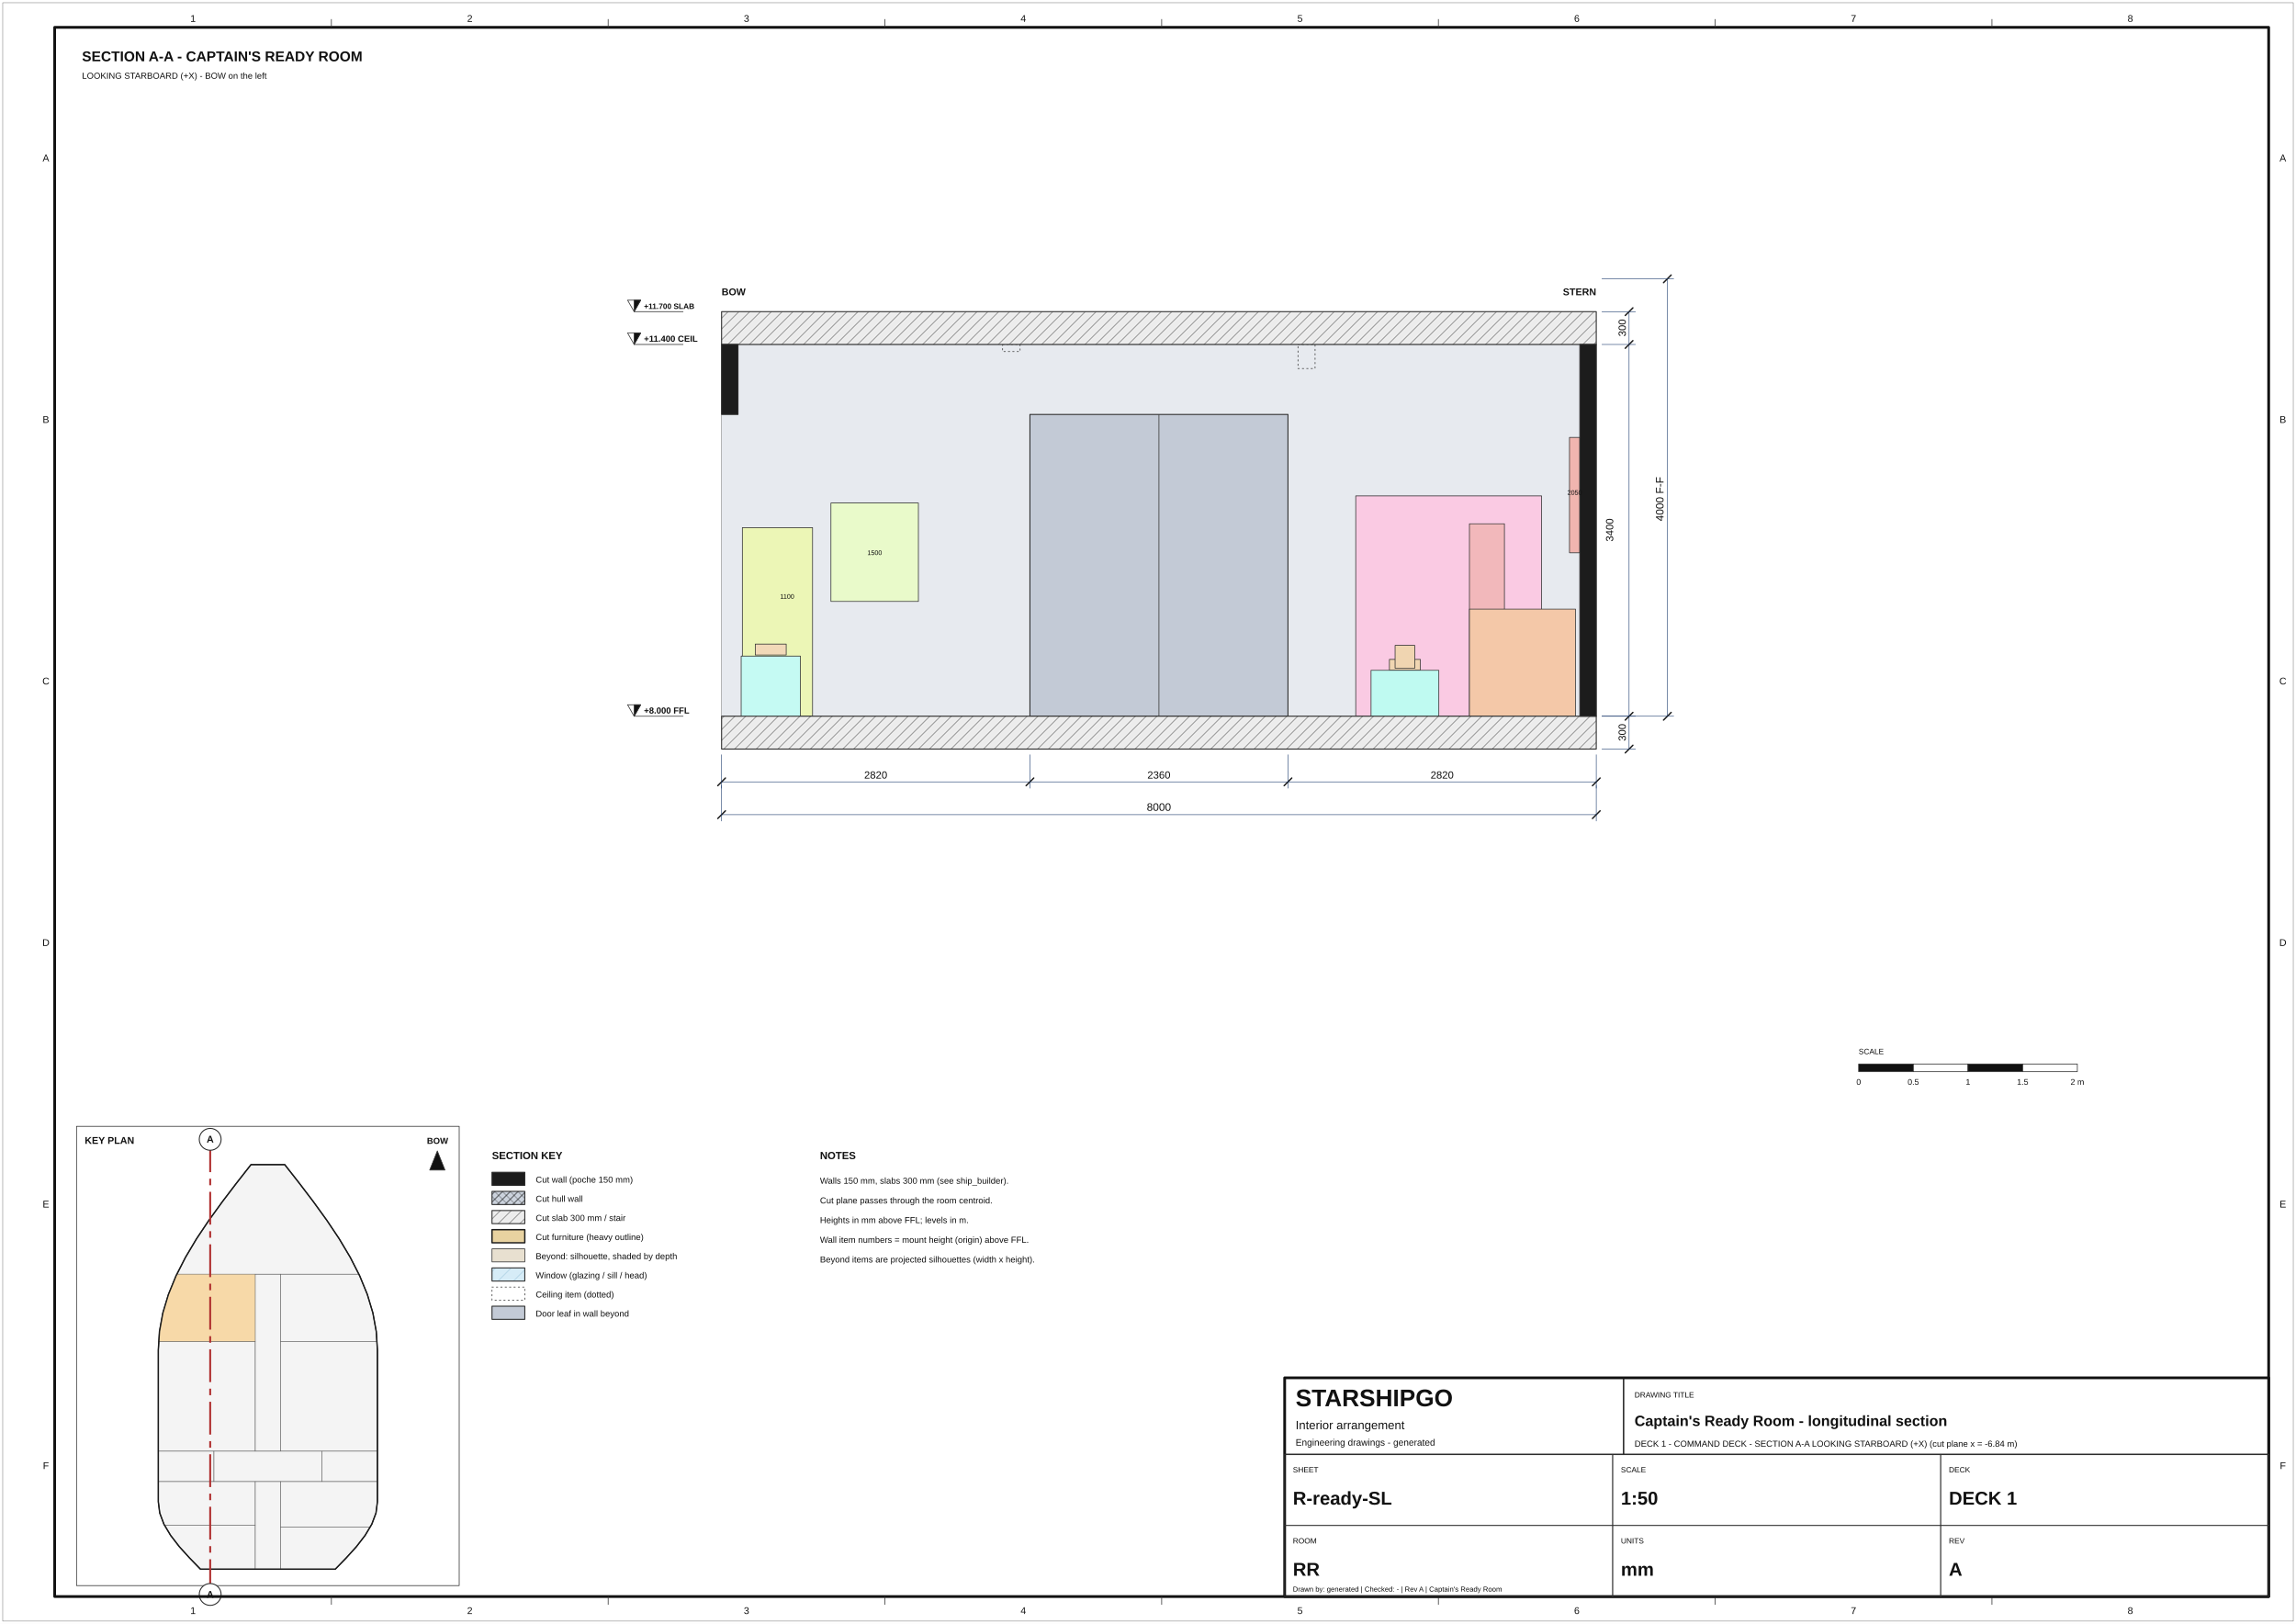
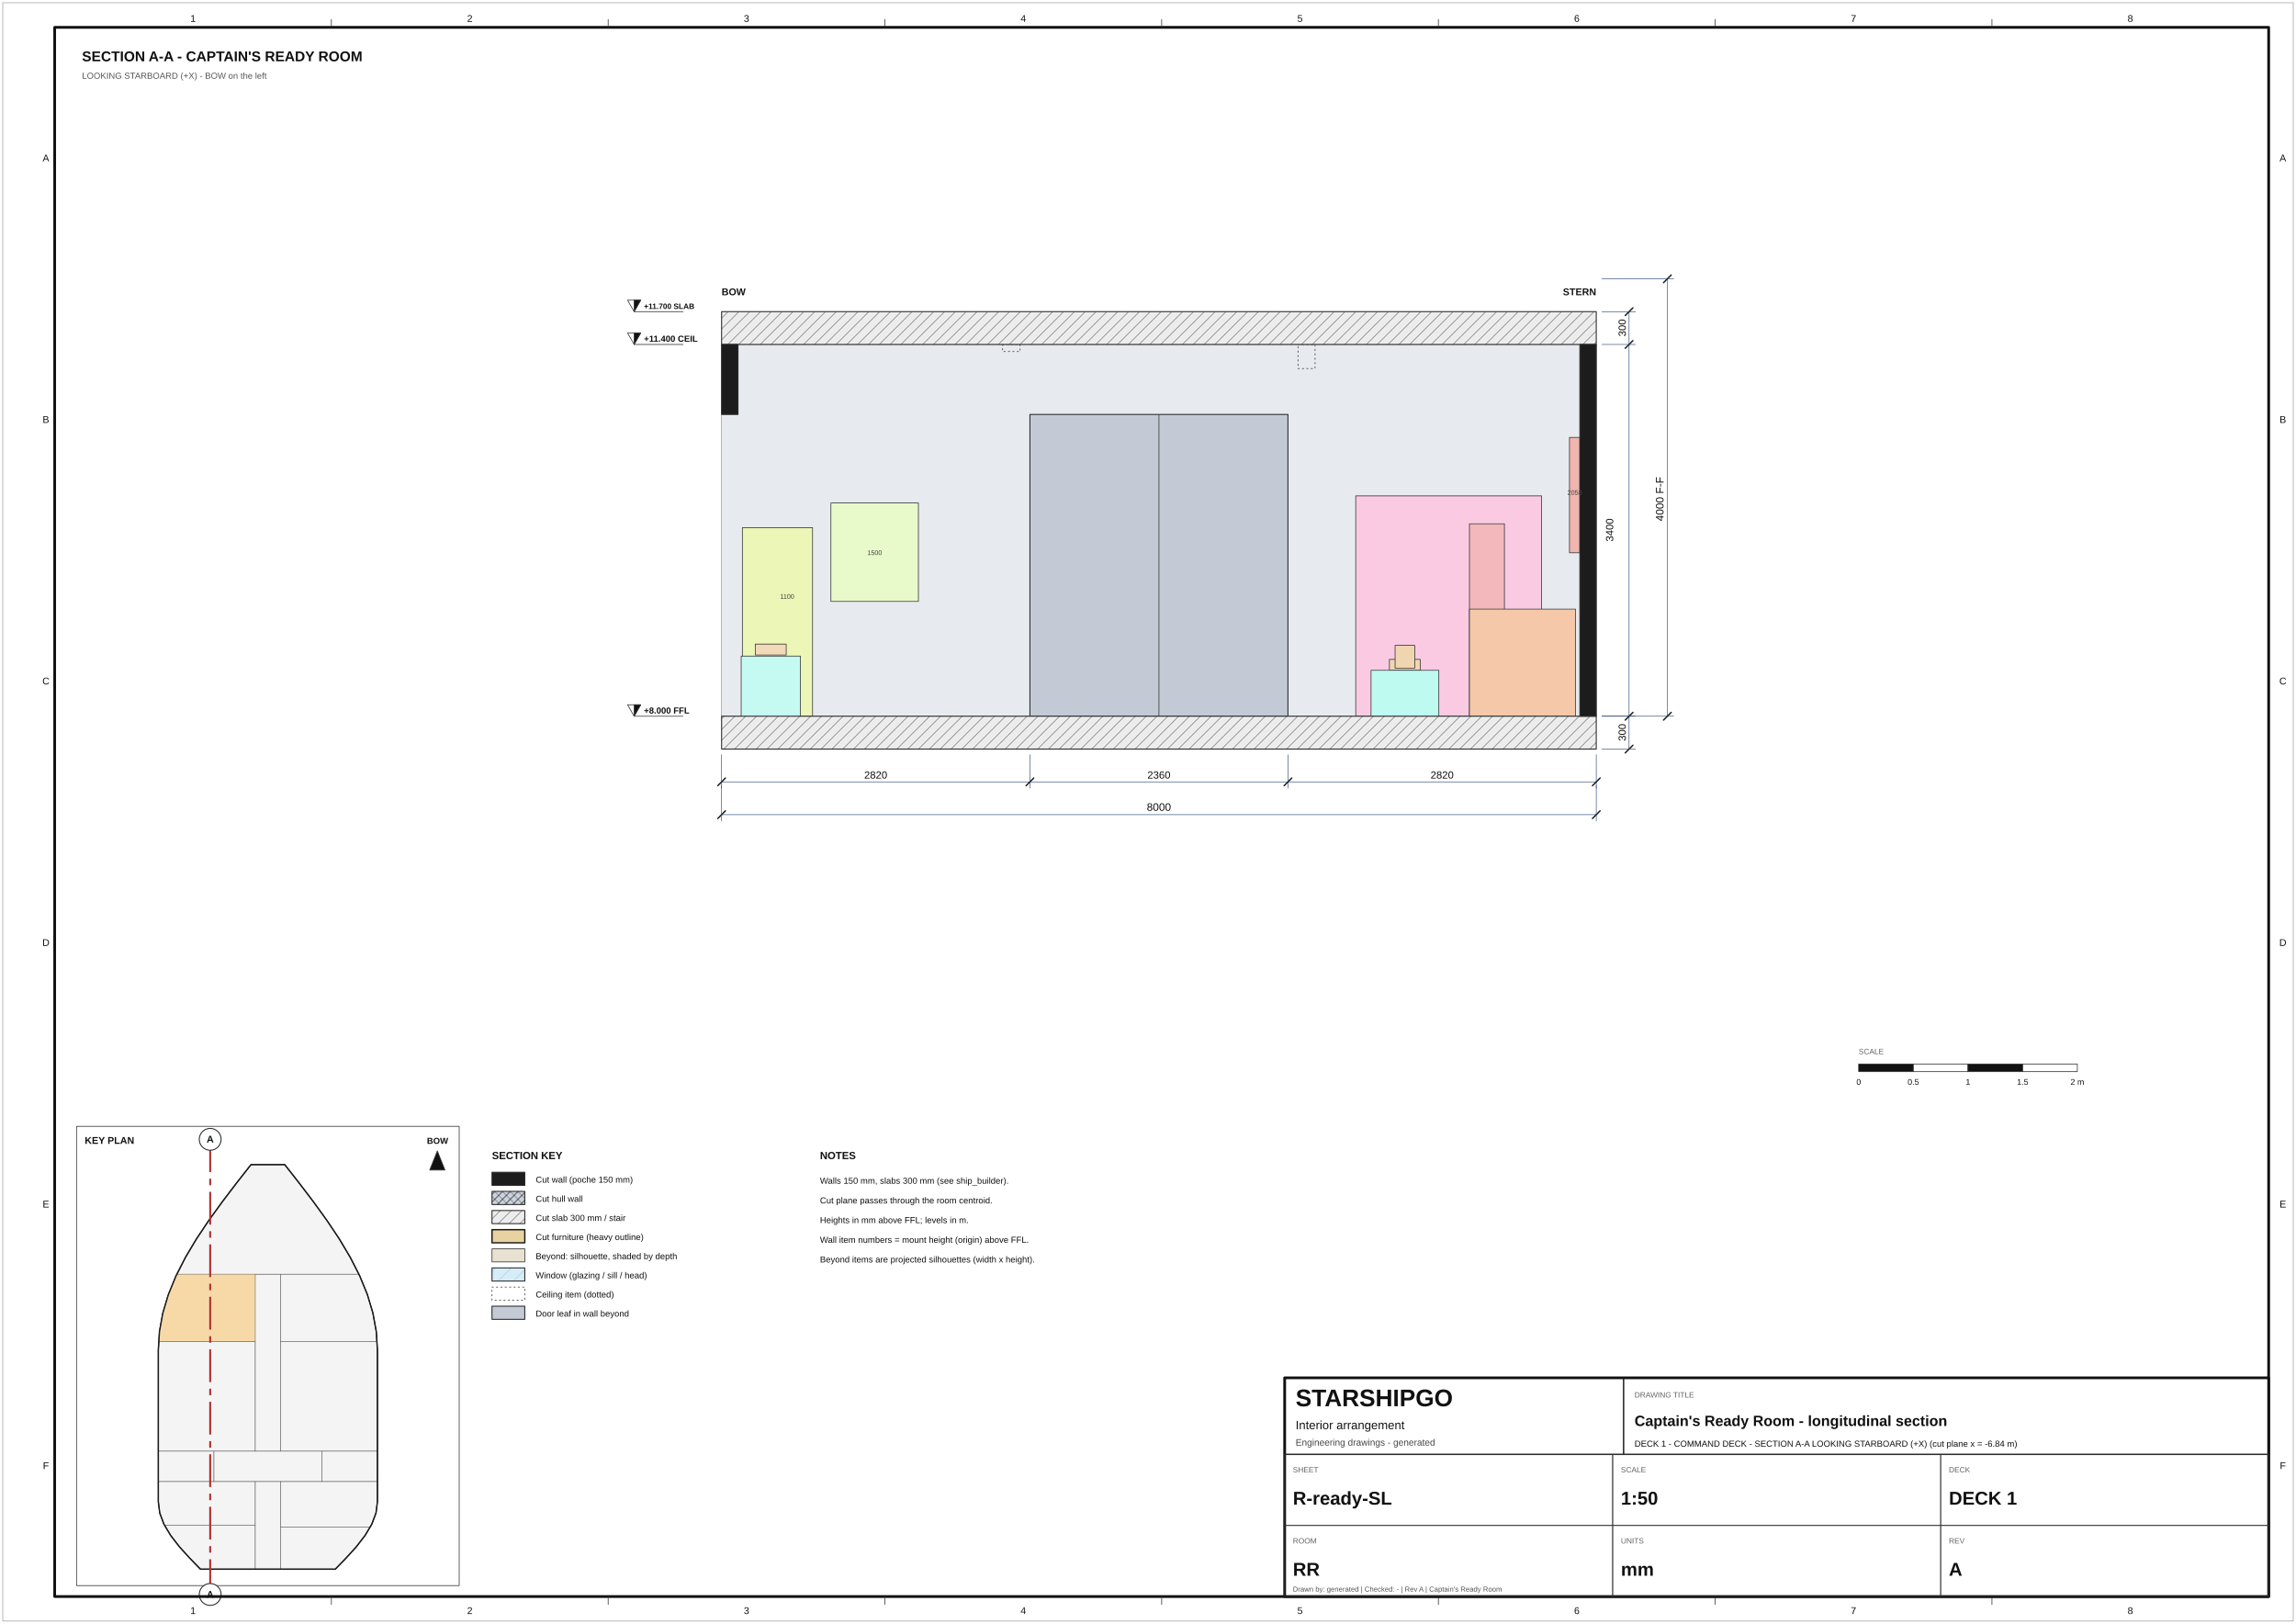
<svg xmlns="http://www.w3.org/2000/svg" width="420mm" height="297mm" viewBox="0 0 420 297">
  <style>
.t{font-family:Arial, Helvetica, 'DejaVu Sans', sans-serif;fill:#111}
.b{font-weight:bold}.i{font-style:italic}
.h{stroke:#111;stroke-width:.5;stroke-linejoin:round;stroke-linecap:round}
.m{stroke:#1a1a1a;stroke-width:.25;stroke-linejoin:round;stroke-linecap:round}
.n{stroke:#2a2a2a;stroke-width:.18;stroke-linejoin:round}
.f{stroke:#333;stroke-width:.13;stroke-linejoin:round}
.x{stroke:#555;stroke-width:.07}
.g{stroke:#9a9a9a;stroke-width:.1}
.gg{stroke:#c4c4c4;stroke-width:.08}
.d{stroke:#1d3c6e;stroke-width:.1}
.dsh{stroke:#222;stroke-width:.18;stroke-dasharray:1.6 .8}
.dot{stroke:#444;stroke-width:.14;stroke-dasharray:.25 .55;stroke-linecap:round}
.hid{stroke:#777;stroke-width:.12;stroke-dasharray:1 .7}
.cl{stroke:#b03030;stroke-width:.12;stroke-dasharray:5 1 1 1}
.cut{stroke:#b03030;stroke-width:.35;stroke-dasharray:6 1.2 1.2 1.2}
.red{stroke:#b03030;stroke-width:.13;stroke-dasharray:1.2 .7}
.none{stroke:none}
.halo{paint-order:stroke;stroke:#fff;stroke-width:.8;stroke-linejoin:round}
</style>
  <defs>
    <pattern id="hSlab" width="1.4" height="1.4" patternUnits="userSpaceOnUse" patternTransform="rotate(45)">
      <rect width="1.4" height="1.4" fill="#ececec" />
      <line x1="0" y1="0" x2="0" y2="1.4" stroke="#222" stroke-width=".13" />
    </pattern>
    <pattern id="hHull" width="1" height="1" patternUnits="userSpaceOnUse" patternTransform="rotate(45)">
      <rect width="1" height="1" fill="#c9d0da" />
      <line x1="0" y1="0" x2="0" y2="1" stroke="#111" stroke-width=".2" />
      <line x1="0" y1="0" x2="1" y2="0" stroke="#111" stroke-width=".1" />
    </pattern>
    <pattern id="hHole" width="1.6" height="1.6" patternUnits="userSpaceOnUse" patternTransform="rotate(-45)">
      <line x1="0" y1="0" x2="0" y2="1.6" stroke="#444" stroke-width=".12" />
    </pattern>
    <pattern id="hZone" width="1.8" height="1.8" patternUnits="userSpaceOnUse" patternTransform="rotate(45)">
      <line x1="0" y1="0" x2="0" y2="1.8" stroke="#d08080" stroke-width=".1" />
    </pattern>
    <pattern id="hPlen" width="1.6" height="1.6" patternUnits="userSpaceOnUse">
      <circle cx=".4" cy=".4" r=".12" fill="#888" />
      <circle cx="1.2" cy="1.2" r=".12" fill="#888" />
    </pattern>
    <pattern id="hGlass" width="2" height="2" patternUnits="userSpaceOnUse" patternTransform="rotate(45)">
      <rect width="2" height="2" fill="#d6ecf7" />
      <line x1="0" y1="0" x2="0" y2="2" stroke="#5a9abb" stroke-width=".08" />
    </pattern>
    <pattern id="hFloor" width="1.2" height="1.2" patternUnits="userSpaceOnUse" patternTransform="rotate(-45)">
      <rect width="1.2" height="1.2" fill="#f2f2f2" />
      <line x1="0" y1="0" x2="0" y2="1.2" stroke="#555" stroke-width=".1" />
    </pattern>
  </defs>
  <rect x="0" y="0" width="420" height="297" fill="#ffffff" />
  <text x="15" y="11.2" font-size="2.6" class="t b">SECTION A-A - CAPTAIN'S READY ROOM</text>
-   <text x="15" y="14.4" font-size="1.6" class="t" fill="#555">LOOKING STARBOARD (+X)  -  BOW on the left</text>
+   <text x="15" y="14.4" font-size="1.6" class="t" style="fill:#555">LOOKING STARBOARD (+X)  -  BOW on the left</text>
  <clipPath id="clipA">
    <rect x="131.7" y="56.7" width="160.6" height="80.6" />
  </clipPath>
  <g clip-path="url(#clipA)">
    <polygon points="132,63 292,63 292,131 132,131" class="x" fill="#e7eaef" />
    <polygon points="188.4,75.8 235.6,75.8 235.6,131 188.4,131" class="n" fill="#c3cad6" />
    <line x1="212" y1="131" x2="212" y2="75.8" class="f" />
    <polygon points="141,99.6 147,99.6 147,114.3 141,114.3" class="f" fill="#f0bff3" />
    <polygon points="152,92 168,92 168,110 152,110" class="f" fill="#e9faca" />
    <polygon points="248,90.7 282,90.7 282,131 248,131" class="f" fill="#facae3" />
    <polygon points="135.8,96.5 148.64,96.5 148.64,131 135.8,131" class="f" fill="#ecf6b6" />
    <polygon points="138.16,117.8 143.82,117.8 143.82,119.8 138.16,119.8" class="f" fill="#f2d9b8" />
    <polygon points="268.8,95.8 275.2,95.8 275.2,131 268.8,131" class="f" fill="#f2b8bb" />
    <polygon points="135.58,120 146.42,120 146.42,131.08 135.58,131.08" class="f" fill="#c5faf3" />
    <polygon points="254.16,120.6 259.82,120.6 259.82,122.6 254.16,122.6" class="f" fill="#f1d6b2" />
    <polygon points="237.44,63 240.56,63 240.56,67.4 237.44,67.4" class="dot" fill="none" />
    <polygon points="183.4,63 186.6,63 186.6,64.3 183.4,64.3" class="dot" fill="none" />
    <polygon points="255.2,118.04 258.8,118.04 258.8,122.22 255.2,122.22" class="f" fill="#f0d5b1" />
    <polygon points="250.8,122.6 263.2,122.6 263.2,131.04 250.8,131.04" class="f" fill="#bffaf1" />
    <polygon points="287.1,80 289,80 289,101.1 287.1,101.1" class="f" fill="#f0b5af" />
    <polygon points="268.8,111.4 288.2,111.4 288.2,131 268.8,131" class="f" fill="#f4c8a8" />
    <polygon points="132,131 292,131 292,137 132,137" class="n" fill="url(#hSlab)" />
    <polygon points="132,57 292,57 292,63 132,63" class="n" fill="url(#hSlab)" />
    <polygon points="132,63 135,63 135,75.8 132,75.8" class="n" fill="#1c1c1c" />
    <polygon points="289,63 292,63 292,131 289,131" class="n" fill="#1c1c1c" />
  </g>
-   <text x="160" y="101.5" font-size="1.2" class="t" text-anchor="middle" fill="#444">1500</text>
-   <text x="144" y="109.5" font-size="1.2" class="t" text-anchor="middle" fill="#444">1100</text>
-   <text x="288.05" y="90.5" font-size="1.2" class="t" text-anchor="middle" fill="#444">2050</text>
+   <text x="160" y="101.5" font-size="1.2" class="t" text-anchor="middle" style="fill:#444">1500</text>
+   <text x="144" y="109.5" font-size="1.2" class="t" text-anchor="middle" style="fill:#444">1100</text>
+   <text x="288.05" y="90.5" font-size="1.2" class="t" text-anchor="middle" style="fill:#444">2050</text>
  <text x="132" y="54" font-size="1.8" class="t b">BOW</text>
  <text x="292" y="54" font-size="1.8" class="t b" text-anchor="end">STERN</text>
  <line x1="298" y1="137" x2="298" y2="57" class="d" />
  <line x1="297.3" y1="137.7" x2="298.7" y2="136.3" class="m" />
  <line x1="293" y1="137" x2="299.2" y2="137" class="d" />
  <line x1="297.3" y1="131.7" x2="298.7" y2="130.3" class="m" />
  <line x1="293" y1="131" x2="299.2" y2="131" class="d" />
  <line x1="297.3" y1="63.7" x2="298.7" y2="62.3" class="m" />
  <line x1="293" y1="63" x2="299.2" y2="63" class="d" />
  <line x1="297.3" y1="57.7" x2="298.7" y2="56.3" class="m" />
  <line x1="293" y1="57" x2="299.2" y2="57" class="d" />
  <text x="297.4" y="135.54" font-size="1.9" class="t" transform="rotate(-90 297.4 135.54)">300</text>
  <text x="295.1" y="99.05" font-size="1.9" class="t" transform="rotate(-90 295.1 99.05)">3400</text>
  <text x="297.4" y="61.54" font-size="1.9" class="t" transform="rotate(-90 297.4 61.54)">300</text>
  <line x1="305" y1="51" x2="305" y2="131" class="d" />
  <line x1="304.3" y1="51.7" x2="305.7" y2="50.3" class="m" />
  <line x1="304.3" y1="131.7" x2="305.7" y2="130.3" class="m" />
  <line x1="293" y1="51" x2="306.2" y2="51" class="d" />
  <line x1="293" y1="131" x2="306.2" y2="131" class="d" />
  <text x="304.3" y="95.32" font-size="2" class="t" transform="rotate(-90 304.3 95.32)">4000 F-F</text>
  <line x1="116" y1="131" x2="125" y2="131" class="f" />
  <polygon points="116,131 114.8,128.9 117.2,128.9" class="f" fill="#fff" />
  <polygon points="116,131 117.2,128.9 116,128.9" class="f" fill="#111" />
  <text x="117.8" y="130.5" font-size="1.6" class="t b">+8.000 FFL</text>
  <line x1="116" y1="63" x2="125" y2="63" class="f" />
  <polygon points="116,63 114.8,60.9 117.2,60.9" class="f" fill="#fff" />
  <polygon points="116,63 117.2,60.9 116,60.9" class="f" fill="#111" />
  <text x="117.8" y="62.5" font-size="1.6" class="t b">+11.400 CEIL</text>
  <line x1="116" y1="57" x2="125" y2="57" class="f" />
  <polygon points="116,57 114.8,54.9 117.2,54.9" class="f" fill="#fff" />
  <polygon points="116,57 117.2,54.9 116,54.9" class="f" fill="#111" />
  <text x="117.8" y="56.5" font-size="1.4" class="t b">+11.700 SLAB</text>
  <line x1="132" y1="143" x2="292" y2="143" class="d" />
  <line x1="131.3" y1="143.7" x2="132.7" y2="142.3" class="m" />
  <line x1="132" y1="138" x2="132" y2="144.2" class="d" />
  <line x1="187.7" y1="143.7" x2="189.1" y2="142.3" class="m" />
  <line x1="188.4" y1="138" x2="188.4" y2="144.2" class="d" />
  <line x1="234.9" y1="143.7" x2="236.3" y2="142.3" class="m" />
  <line x1="235.6" y1="138" x2="235.6" y2="144.2" class="d" />
  <line x1="291.3" y1="143.7" x2="292.7" y2="142.3" class="m" />
  <line x1="292" y1="138" x2="292" y2="144.2" class="d" />
  <text x="160.2" y="142.4" font-size="1.9" class="t" text-anchor="middle">2820</text>
  <text x="212" y="142.4" font-size="1.9" class="t" text-anchor="middle">2360</text>
  <text x="263.8" y="142.4" font-size="1.9" class="t" text-anchor="middle">2820</text>
  <line x1="132" y1="149" x2="292" y2="149" class="d" />
  <line x1="131.3" y1="149.7" x2="132.7" y2="148.3" class="m" />
  <line x1="291.3" y1="149.7" x2="292.7" y2="148.3" class="m" />
  <line x1="132" y1="143.6" x2="132" y2="150.2" class="d" />
  <line x1="292" y1="143.6" x2="292" y2="150.2" class="d" />
  <text x="212" y="148.3" font-size="2" class="t" text-anchor="middle">8000</text>
-   <text x="340" y="192.8" font-size="1.4" class="t" fill="#666">SCALE</text>
+   <text x="340" y="192.8" font-size="1.4" class="t" style="fill:#666">SCALE</text>
  <rect x="340" y="194.6" width="10" height="1.4" class="f" fill="#111" />
  <rect x="350" y="194.6" width="10" height="1.4" class="f" fill="#fff" />
  <rect x="360" y="194.6" width="10" height="1.4" class="f" fill="#111" />
  <rect x="370" y="194.6" width="10" height="1.4" class="f" fill="#fff" />
  <text x="340" y="198.4" font-size="1.5" class="t" text-anchor="middle">0</text>
  <text x="350" y="198.4" font-size="1.5" class="t" text-anchor="middle">0.5</text>
  <text x="360" y="198.4" font-size="1.5" class="t" text-anchor="middle">1</text>
  <text x="370" y="198.4" font-size="1.5" class="t" text-anchor="middle">1.5</text>
  <text x="380" y="198.4" font-size="1.5" class="t" text-anchor="middle">2 m</text>
  <rect x="14" y="206" width="70" height="84" class="f" fill="none" />
  <text x="15.5" y="209.2" font-size="1.8" class="t b">KEY PLAN</text>
  <polygon points="52.08,213 54.74,216.39 57.32,219.78 59.78,223.18 62.05,226.57 64.07,229.96 65.8,233.35 67.19,236.74 68.21,240.13 68.83,243.53 69.04,246.92 69.04,274.67 68.78,276.72 68.01,278.78 66.78,280.83 65.19,282.89 63.33,284.94 61.33,287 36.67,287 34.67,284.94 32.81,282.89 31.22,280.83 29.99,278.78 29.22,276.72 28.96,274.67 28.96,246.92 29.17,243.53 29.79,240.13 30.81,236.74 32.2,233.35 33.93,229.96 35.95,226.57 38.22,223.18 40.68,219.78 43.26,216.39 45.92,213" class="n" fill="#f4f4f4" />
  <polygon points="46.69,233.04 51.31,233.04 51.31,265.42 46.69,265.42" class="x" fill="none" />
  <polygon points="46.69,270.97 51.31,270.97 51.31,287 46.69,287" class="x" fill="none" />
  <polygon points="39.13,265.42 58.87,265.42 58.87,270.97 39.13,270.97" class="x" fill="none" />
  <polygon points="28.96,265.42 39.13,265.42 39.13,270.97 28.96,270.97" class="x" fill="none" />
  <polygon points="58.87,265.42 69.04,265.42 69.04,270.97 58.87,270.97" class="x" fill="none" />
  <polygon points="33.93,229.96 35.95,226.57 38.22,223.18 40.68,219.78 43.26,216.39 45.92,213 52.08,213 54.74,216.39 57.32,219.78 59.78,223.18 62.05,226.57 64.07,229.96 65.65,233.04 32.35,233.04" class="x" fill="none" />
  <polygon points="29.17,243.53 29.79,240.13 30.81,236.74 32.2,233.35 32.35,233.04 46.69,233.04 46.69,245.38 29.05,245.38" class="x" fill="#f7d9a8" />
  <polygon points="28.96,246.92 29.05,245.38 46.69,245.38 46.69,265.42 28.96,265.42" class="x" fill="none" />
  <polygon points="51.31,233.04 65.65,233.04 65.8,233.35 67.19,236.74 68.21,240.13 68.83,243.53 68.95,245.38 51.31,245.38" class="x" fill="none" />
  <polygon points="51.31,245.38 68.95,245.38 69.04,246.92 69.04,265.42 51.31,265.42" class="x" fill="none" />
  <polygon points="29.99,278.78 29.22,276.72 28.96,274.67 28.96,270.97 46.69,270.97 46.69,278.98 30.11,278.98" class="x" fill="none" />
  <polygon points="34.67,284.94 32.81,282.89 31.22,280.83 30.11,278.98 46.69,278.98 46.69,287 36.67,287" class="x" fill="none" />
  <polygon points="51.31,270.97 69.04,270.97 69.04,274.67 68.78,276.72 68.01,278.78 67.7,279.29 51.31,279.29" class="x" fill="none" />
  <polygon points="51.31,279.29 67.7,279.29 66.78,280.83 65.19,282.89 63.33,284.94 61.33,287 51.31,287" class="x" fill="none" />
  <polygon points="52.08,213 54.74,216.39 57.32,219.78 59.78,223.18 62.05,226.57 64.07,229.96 65.8,233.35 67.19,236.74 68.21,240.13 68.83,243.53 69.04,246.92 69.04,274.67 68.78,276.72 68.01,278.78 66.78,280.83 65.19,282.89 63.33,284.94 61.33,287 36.67,287 34.67,284.94 32.81,282.89 31.22,280.83 29.99,278.78 29.22,276.72 28.96,274.67 28.96,246.92 29.17,243.53 29.79,240.13 30.81,236.74 32.2,233.35 33.93,229.96 35.95,226.57 38.22,223.18 40.68,219.78 43.26,216.39 45.92,213" class="m" fill="none" />
  <line x1="38.45" y1="208.38" x2="38.45" y2="291.62" class="cut" />
  <circle cx="38.45" cy="208.38" r="2" class="n" fill="#fff" />
  <text x="38.45" y="208.97" font-size="1.8" class="t b" text-anchor="middle">A</text>
  <circle cx="38.45" cy="291.62" r="2" class="n" fill="#fff" />
  <text x="38.45" y="292.23" font-size="1.8" class="t b" text-anchor="middle">A</text>
  <text x="82" y="209.2" font-size="1.6" class="t b" text-anchor="end">BOW</text>
  <polygon points="80,210.5 81.4,214 78.6,214" class="f" fill="#111" />
  <text x="90" y="212" font-size="1.9" class="t b">SECTION KEY</text>
  <rect x="90" y="214.4" width="6" height="2.4" class="n" fill="#1c1c1c" />
  <text x="98" y="216.3" font-size="1.6" class="t">Cut wall (poche 150 mm)</text>
  <rect x="90" y="217.9" width="6" height="2.4" class="n" fill="url(#hHull)" />
  <text x="98" y="219.8" font-size="1.6" class="t">Cut hull wall</text>
  <rect x="90" y="221.4" width="6" height="2.4" class="n" fill="url(#hSlab)" />
  <text x="98" y="223.3" font-size="1.6" class="t">Cut slab 300 mm / stair</text>
  <rect x="90" y="224.9" width="6" height="2.4" class="m" fill="#e8d2a0" />
  <text x="98" y="226.8" font-size="1.6" class="t">Cut furniture (heavy outline)</text>
  <rect x="90" y="228.4" width="6" height="2.4" class="f" fill="#e8e0d0" />
  <text x="98" y="230.3" font-size="1.6" class="t">Beyond: silhouette, shaded by depth</text>
  <rect x="90" y="231.9" width="6" height="2.4" class="n" fill="url(#hGlass)" />
  <text x="98" y="233.8" font-size="1.6" class="t">Window (glazing / sill / head)</text>
  <rect x="90" y="235.4" width="6" height="2.4" class="dot" fill="none" />
  <text x="98" y="237.3" font-size="1.6" class="t">Ceiling item (dotted)</text>
  <rect x="90" y="238.9" width="6" height="2.4" class="n" fill="#c3cad6" />
  <text x="98" y="240.8" font-size="1.6" class="t">Door leaf in wall beyond</text>
  <text x="150" y="212" font-size="1.9" class="t b">NOTES</text>
  <text x="150" y="216.5" font-size="1.6" class="t">Walls 150 mm, slabs 300 mm (see ship_builder).</text>
  <text x="150" y="220.1" font-size="1.6" class="t">Cut plane passes through the room centroid.</text>
  <text x="150" y="223.7" font-size="1.6" class="t">Heights in mm above FFL; levels in m.</text>
  <text x="150" y="227.3" font-size="1.6" class="t">Wall item numbers = mount height (origin) above FFL.</text>
  <text x="150" y="230.9" font-size="1.6" class="t">Beyond items are projected silhouettes (width x height).</text>
  <rect x="0.5" y="0.5" width="419" height="296" class="x" fill="none" />
  <rect x="10" y="5" width="405" height="287" class="h" fill="none" />
  <text x="35.31" y="4" font-size="1.8" class="t" text-anchor="middle">1</text>
  <text x="35.31" y="295.2" font-size="1.8" class="t" text-anchor="middle">1</text>
  <text x="85.94" y="4" font-size="1.8" class="t" text-anchor="middle">2</text>
  <text x="85.94" y="295.2" font-size="1.8" class="t" text-anchor="middle">2</text>
  <line x1="60.62" y1="3.5" x2="60.62" y2="5" class="f" />
  <line x1="60.62" y1="292" x2="60.62" y2="293.5" class="f" />
  <text x="136.56" y="4" font-size="1.8" class="t" text-anchor="middle">3</text>
  <text x="136.56" y="295.2" font-size="1.8" class="t" text-anchor="middle">3</text>
  <line x1="111.25" y1="3.5" x2="111.25" y2="5" class="f" />
  <line x1="111.25" y1="292" x2="111.25" y2="293.5" class="f" />
  <text x="187.19" y="4" font-size="1.8" class="t" text-anchor="middle">4</text>
  <text x="187.19" y="295.2" font-size="1.8" class="t" text-anchor="middle">4</text>
  <line x1="161.88" y1="3.5" x2="161.88" y2="5" class="f" />
  <line x1="161.88" y1="292" x2="161.88" y2="293.5" class="f" />
  <text x="237.81" y="4" font-size="1.8" class="t" text-anchor="middle">5</text>
  <text x="237.81" y="295.2" font-size="1.8" class="t" text-anchor="middle">5</text>
  <line x1="212.5" y1="3.5" x2="212.5" y2="5" class="f" />
  <line x1="212.5" y1="292" x2="212.5" y2="293.5" class="f" />
  <text x="288.44" y="4" font-size="1.8" class="t" text-anchor="middle">6</text>
  <text x="288.44" y="295.2" font-size="1.8" class="t" text-anchor="middle">6</text>
  <line x1="263.12" y1="3.5" x2="263.12" y2="5" class="f" />
  <line x1="263.12" y1="292" x2="263.12" y2="293.5" class="f" />
  <text x="339.06" y="4" font-size="1.8" class="t" text-anchor="middle">7</text>
  <text x="339.06" y="295.2" font-size="1.8" class="t" text-anchor="middle">7</text>
  <line x1="313.75" y1="3.5" x2="313.75" y2="5" class="f" />
  <line x1="313.75" y1="292" x2="313.75" y2="293.5" class="f" />
  <text x="389.69" y="4" font-size="1.8" class="t" text-anchor="middle">8</text>
  <text x="389.69" y="295.2" font-size="1.8" class="t" text-anchor="middle">8</text>
  <line x1="364.38" y1="3.5" x2="364.38" y2="5" class="f" />
  <line x1="364.38" y1="292" x2="364.38" y2="293.5" class="f" />
  <text x="8.4" y="29.52" font-size="1.8" class="t" text-anchor="middle">A</text>
  <text x="417.6" y="29.52" font-size="1.8" class="t" text-anchor="middle">A</text>
  <text x="8.4" y="77.35" font-size="1.8" class="t" text-anchor="middle">B</text>
  <text x="417.6" y="77.35" font-size="1.8" class="t" text-anchor="middle">B</text>
  <text x="8.4" y="125.18" font-size="1.8" class="t" text-anchor="middle">C</text>
  <text x="417.6" y="125.18" font-size="1.8" class="t" text-anchor="middle">C</text>
  <text x="8.4" y="173.02" font-size="1.8" class="t" text-anchor="middle">D</text>
  <text x="417.6" y="173.02" font-size="1.8" class="t" text-anchor="middle">D</text>
  <text x="8.4" y="220.85" font-size="1.8" class="t" text-anchor="middle">E</text>
  <text x="417.6" y="220.85" font-size="1.8" class="t" text-anchor="middle">E</text>
  <text x="8.4" y="268.68" font-size="1.8" class="t" text-anchor="middle">F</text>
  <text x="417.6" y="268.68" font-size="1.8" class="t" text-anchor="middle">F</text>
  <rect x="235" y="252" width="180" height="40" class="h" fill="#ffffff" />
  <line x1="235" y1="266" x2="415" y2="266" class="m" />
  <line x1="297" y1="252" x2="297" y2="266" class="m" />
  <text x="237" y="257.2" font-size="4.4" class="t b">STARSHIPGO</text>
  <text x="237" y="261.4" font-size="2.2" class="t">Interior arrangement</text>
-   <text x="237" y="264.4" font-size="1.7" class="t" fill="#444">Engineering drawings - generated</text>
-   <text x="299" y="255.6" font-size="1.4" class="t" fill="#666">DRAWING TITLE</text>
+   <text x="237" y="264.4" font-size="1.7" class="t" style="fill:#444">Engineering drawings - generated</text>
+   <text x="299" y="255.6" font-size="1.4" class="t" style="fill:#666">DRAWING TITLE</text>
  <text x="299" y="260.8" font-size="2.7" class="t b">Captain's Ready Room - longitudinal section</text>
  <text x="299" y="264.6" font-size="1.6" class="t">DECK 1 - COMMAND DECK  -  SECTION A-A LOOKING STARBOARD (+X)  (cut plane x = -6.84 m)</text>
  <rect x="235" y="266" width="60" height="13" class="f" fill="none" />
-   <text x="236.5" y="269.3" font-size="1.4" class="t" fill="#666">SHEET</text>
+   <text x="236.5" y="269.3" font-size="1.4" class="t" style="fill:#666">SHEET</text>
  <text x="236.5" y="275.2" font-size="3.4" class="t b">R-ready-SL</text>
  <rect x="295" y="266" width="60" height="13" class="f" fill="none" />
-   <text x="296.5" y="269.3" font-size="1.4" class="t" fill="#666">SCALE</text>
+   <text x="296.5" y="269.3" font-size="1.4" class="t" style="fill:#666">SCALE</text>
  <text x="296.5" y="275.2" font-size="3.4" class="t b">1:50</text>
  <rect x="355" y="266" width="60" height="13" class="f" fill="none" />
-   <text x="356.5" y="269.3" font-size="1.4" class="t" fill="#666">DECK</text>
+   <text x="356.5" y="269.3" font-size="1.4" class="t" style="fill:#666">DECK</text>
  <text x="356.5" y="275.2" font-size="3.4" class="t b">DECK 1</text>
  <rect x="235" y="279" width="60" height="13" class="f" fill="none" />
-   <text x="236.5" y="282.3" font-size="1.4" class="t" fill="#666">ROOM</text>
+   <text x="236.5" y="282.3" font-size="1.4" class="t" style="fill:#666">ROOM</text>
  <text x="236.5" y="288.2" font-size="3.4" class="t b">RR</text>
  <rect x="295" y="279" width="60" height="13" class="f" fill="none" />
-   <text x="296.5" y="282.3" font-size="1.4" class="t" fill="#666">UNITS</text>
+   <text x="296.5" y="282.3" font-size="1.4" class="t" style="fill:#666">UNITS</text>
  <text x="296.5" y="288.2" font-size="3.4" class="t b">mm</text>
  <rect x="355" y="279" width="60" height="13" class="f" fill="none" />
-   <text x="356.5" y="282.3" font-size="1.4" class="t" fill="#666">REV</text>
+   <text x="356.5" y="282.3" font-size="1.4" class="t" style="fill:#666">REV</text>
  <text x="356.5" y="288.2" font-size="3.4" class="t b">A</text>
-   <text x="236.5" y="291.1" font-size="1.3" class="t" fill="#555">Drawn by: generated   |   Checked: -   |   Rev A   |   Captain's Ready Room</text>
+   <text x="236.5" y="291.1" font-size="1.3" class="t" style="fill:#555">Drawn by: generated   |   Checked: -   |   Rev A   |   Captain's Ready Room</text>
</svg>
